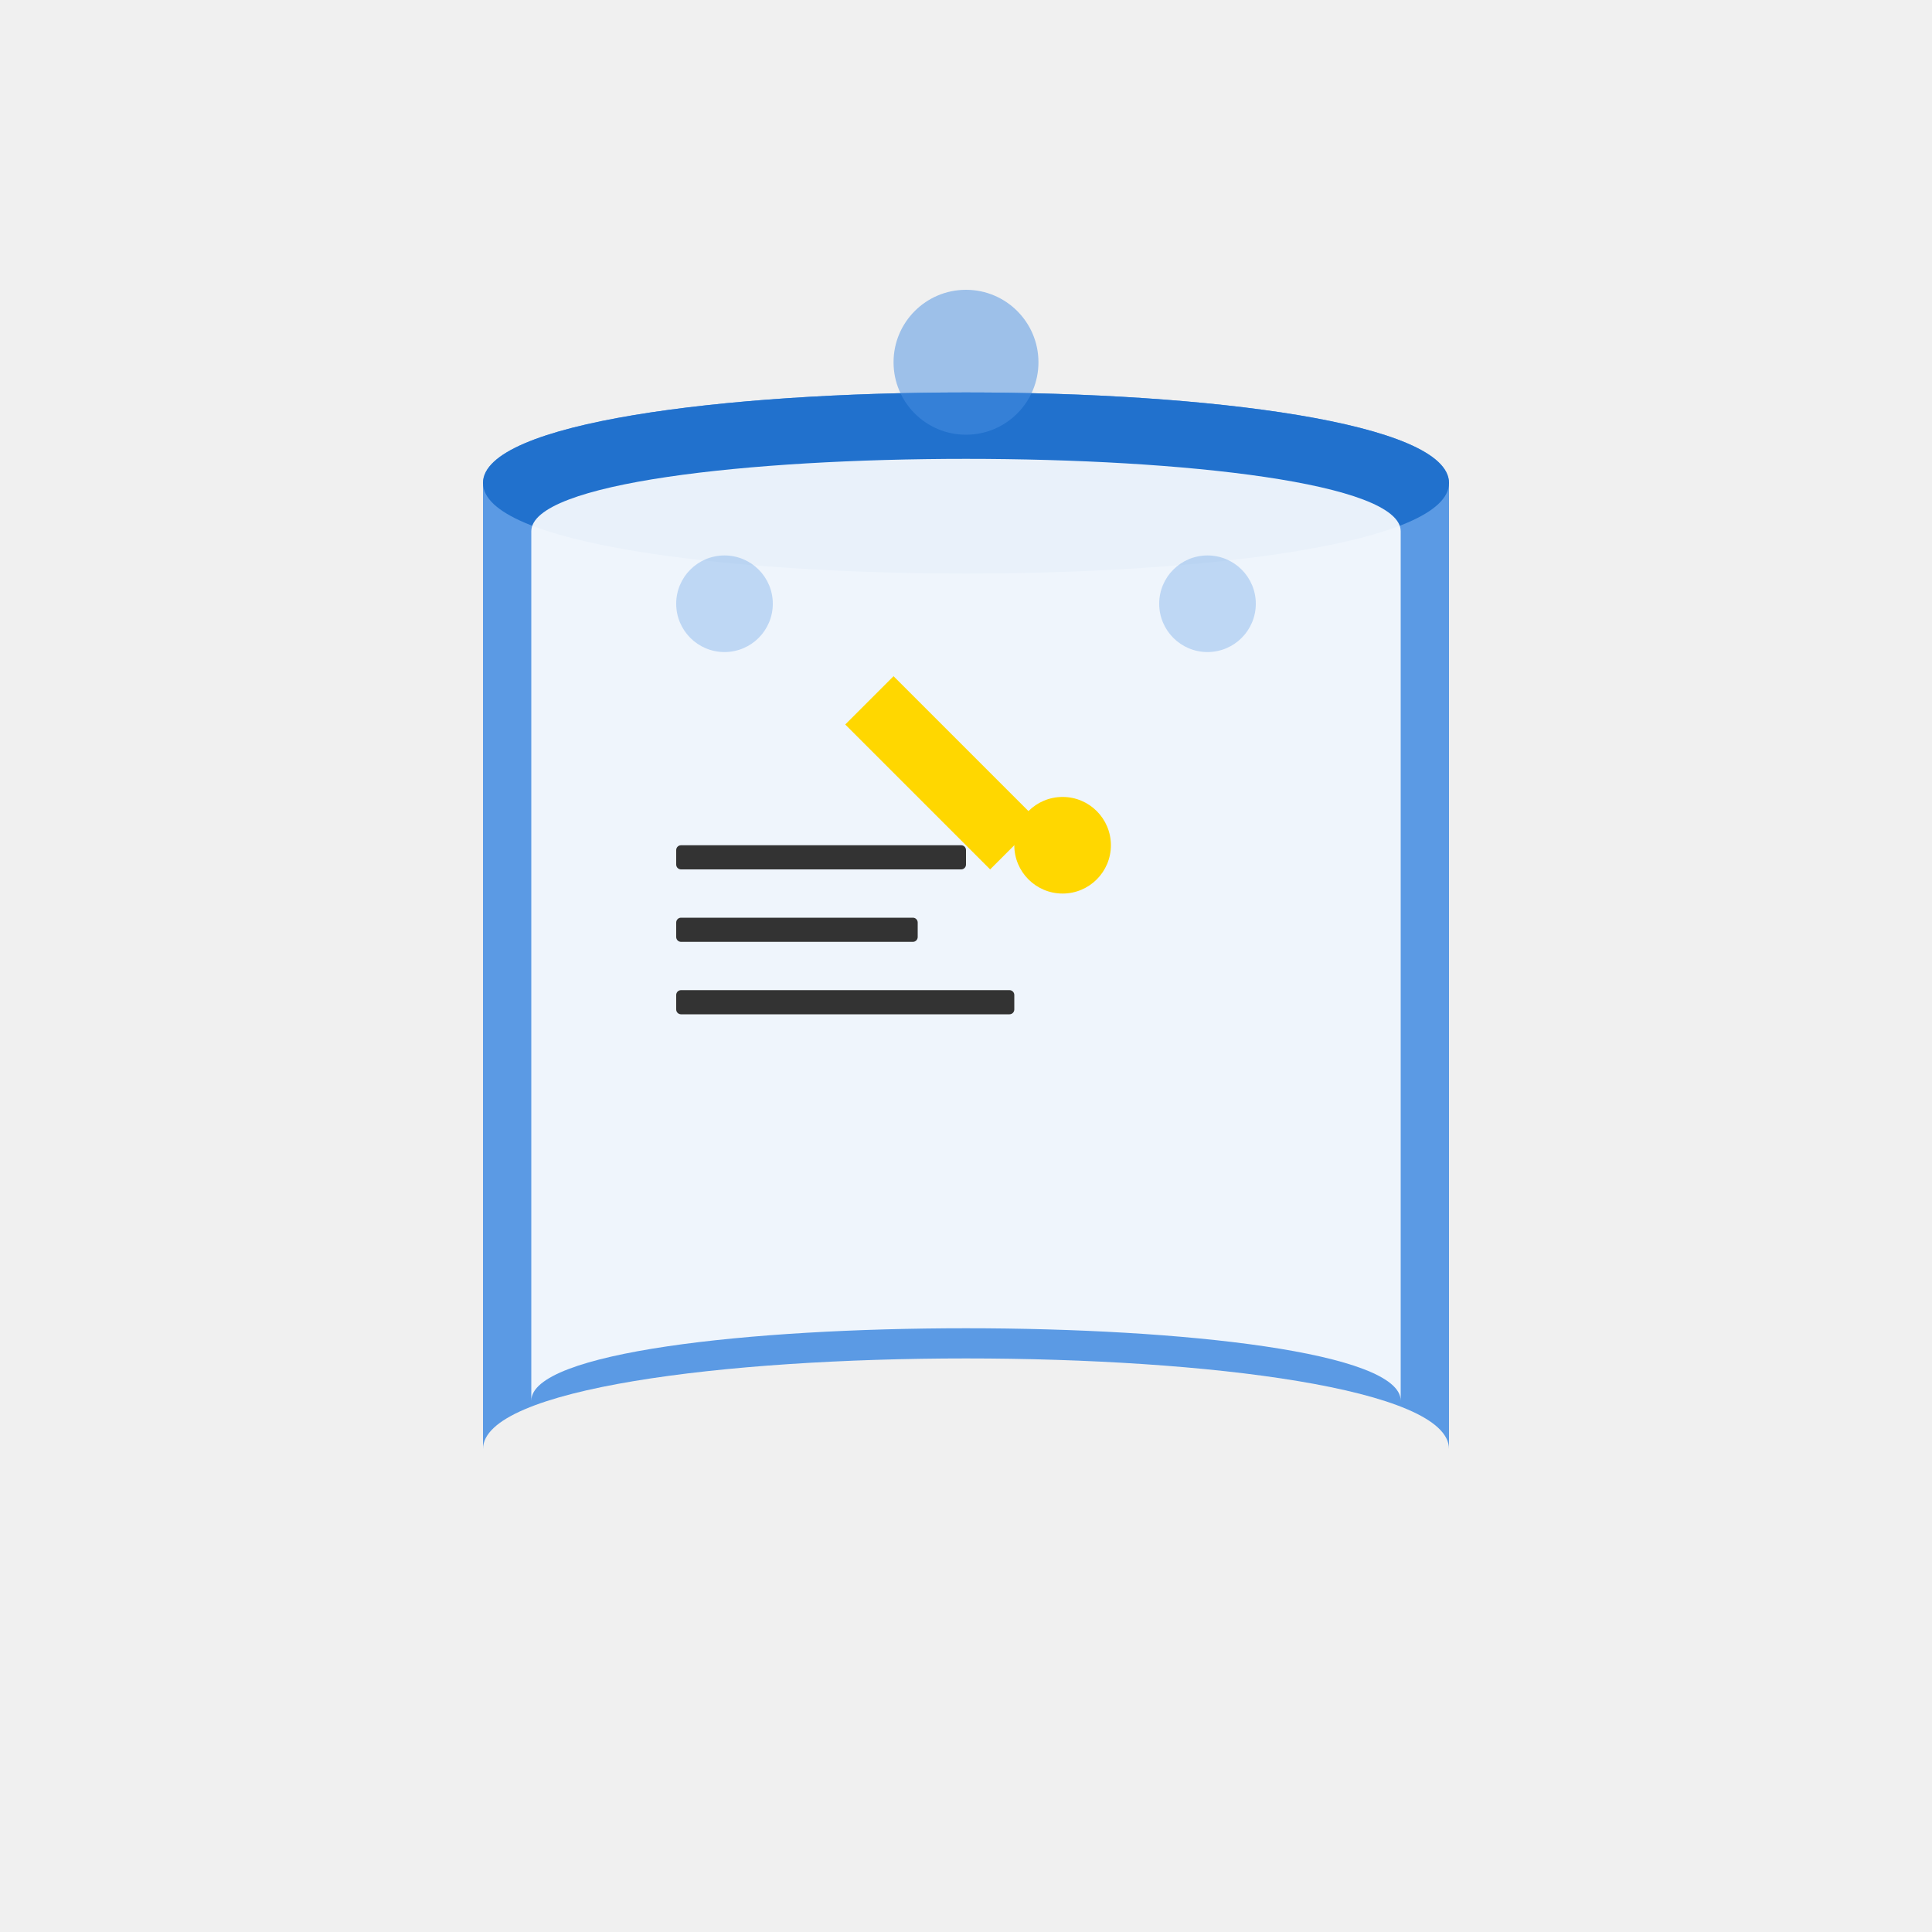
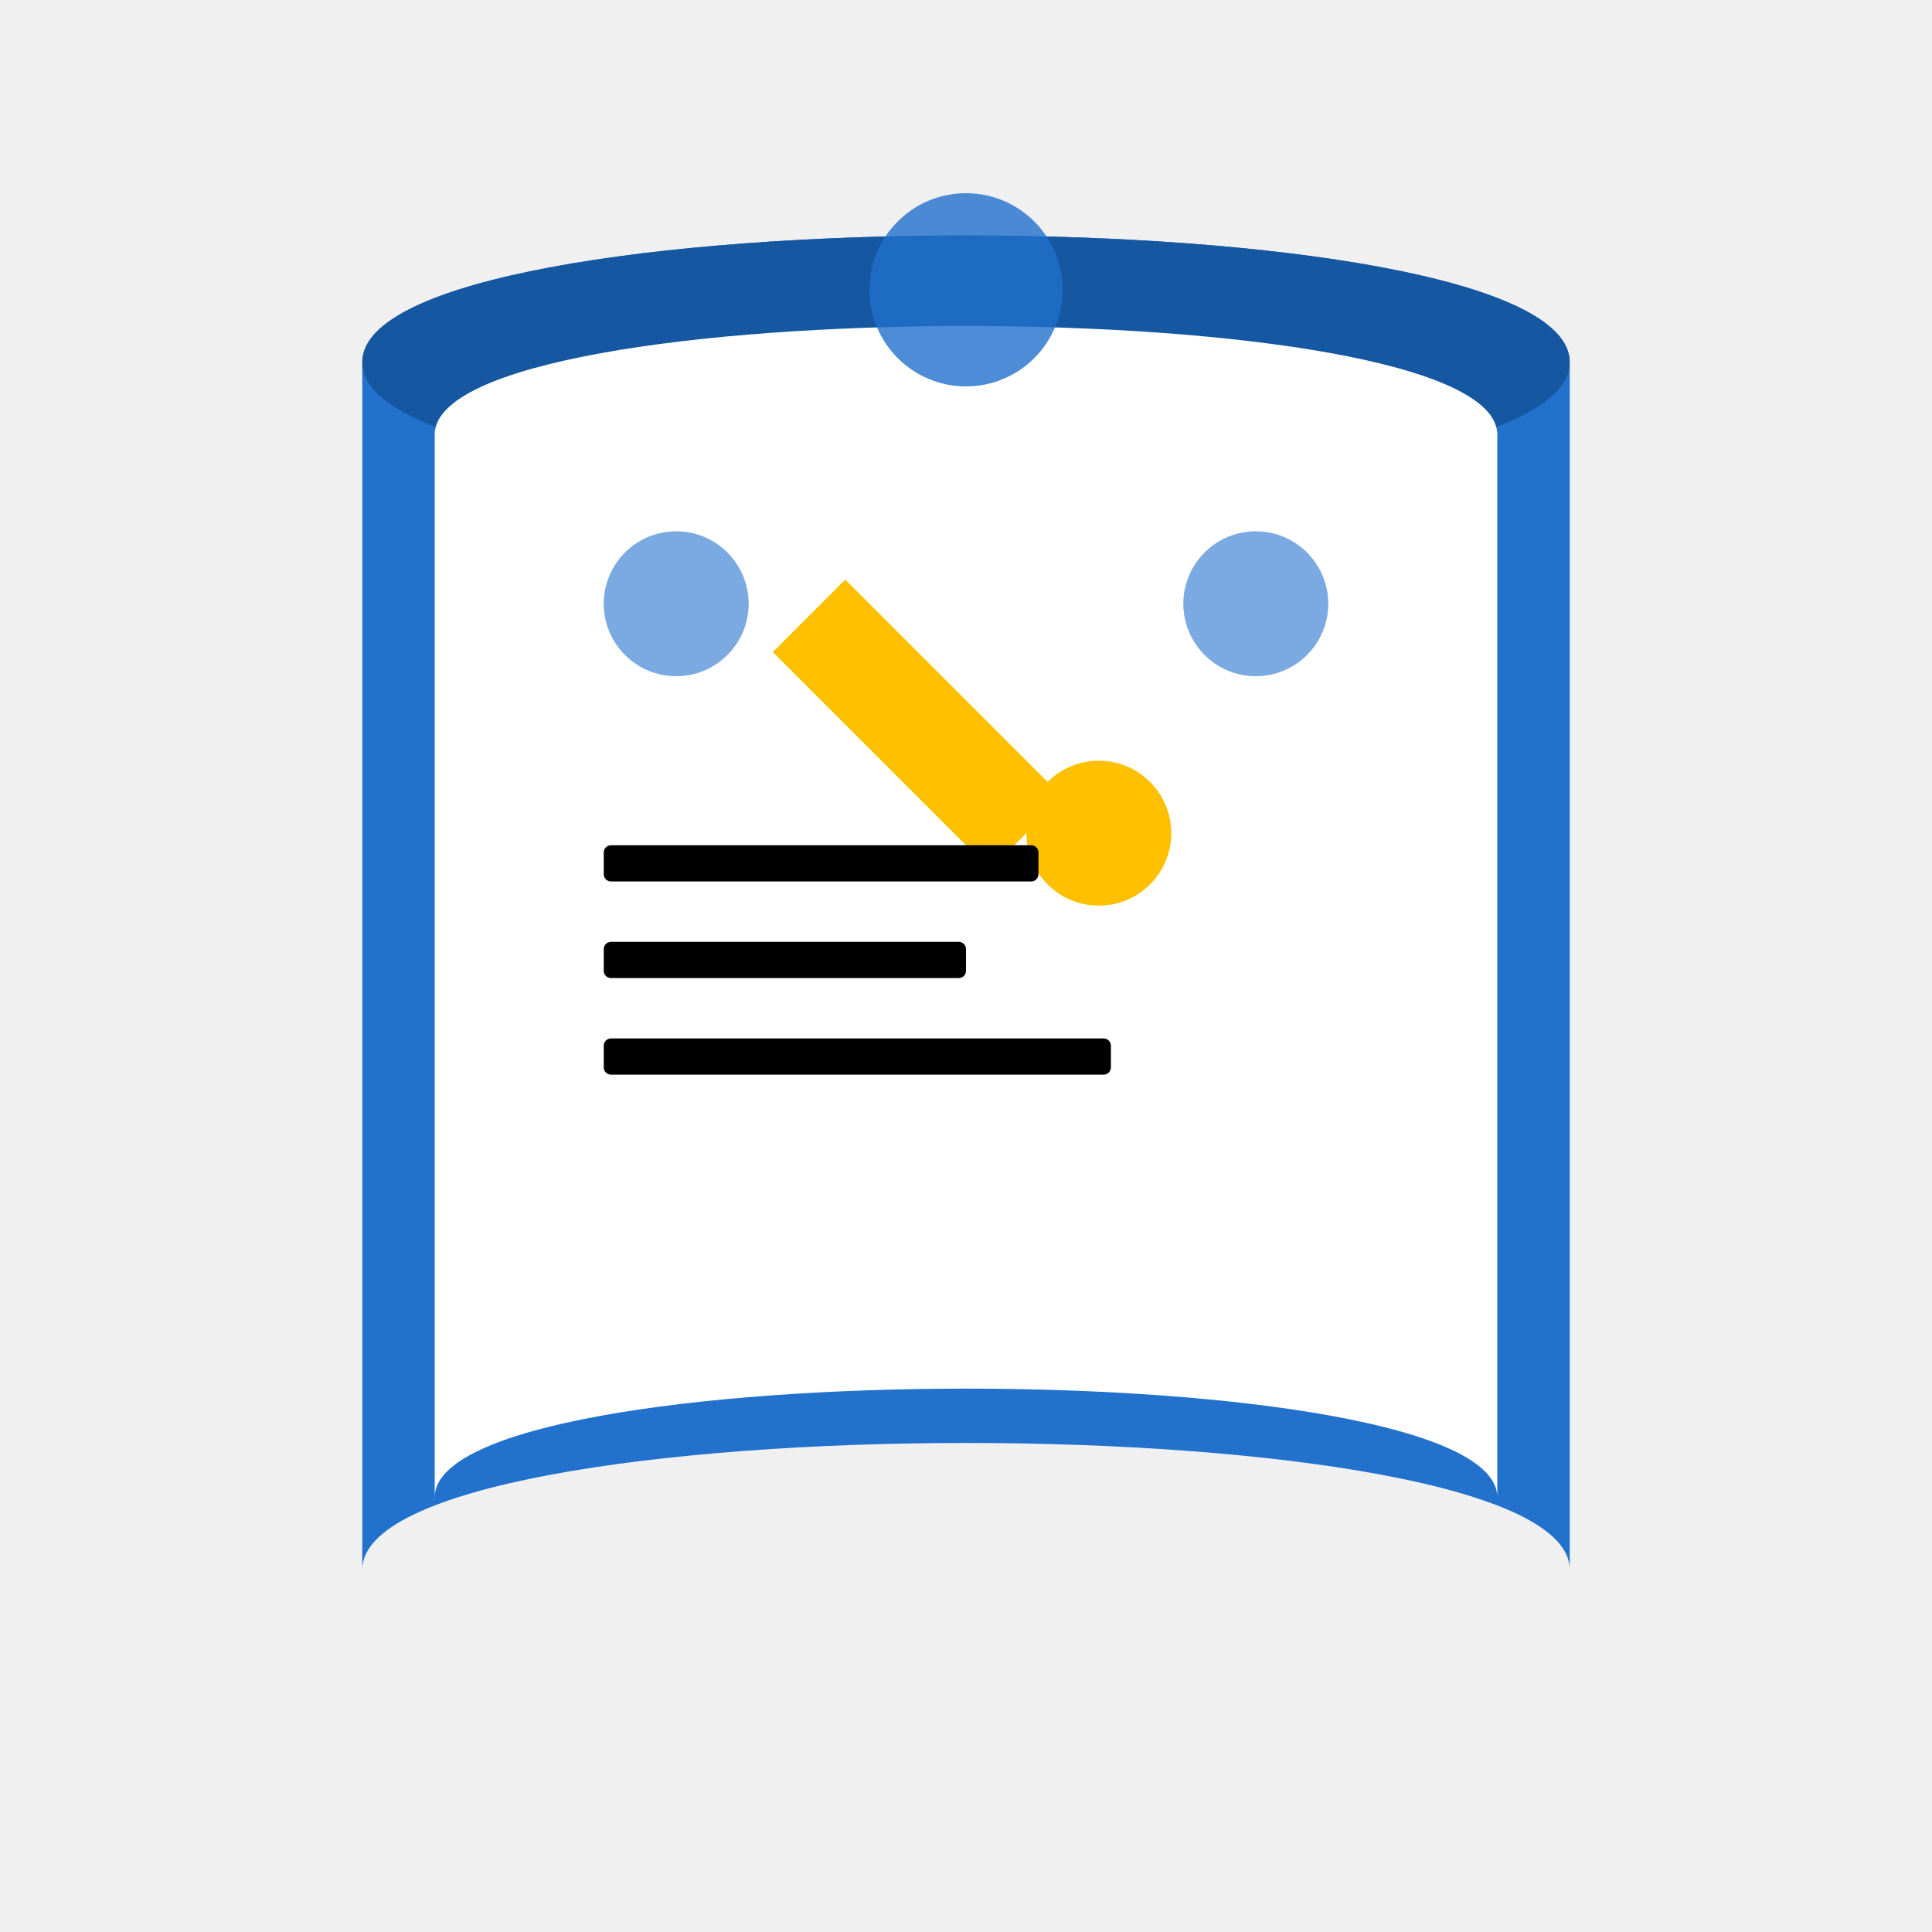
<svg xmlns="http://www.w3.org/2000/svg" width="800px" height="800px" viewBox="0 0 800 800" version="1.1">
  <g id="StudySpace-Logo" stroke="none" stroke-width="1" fill="none" fill-rule="evenodd">
-     <path d="M200,600 C200,550 600,550 600,600 L600,200 C600,150 200,150 200,200 L200,600 Z" fill="#4A90E2" opacity="0.9" />
-     <path d="M200,200 C200,150 600,150 600,200 C600,250 200,250 200,200 Z" fill="#2171CD" />
-     <path d="M220,580 C220,540 580,540 580,580 L580,220 C580,180 220,180 220,220 L220,580 Z" fill="#FFFFFF" opacity="0.9" />
-     <g transform="translate(350, 300)" fill="#FFD700">
-       <path d="M0,0 L60,60 L80,40 L20,-20 Z" />
-       <circle cx="90" cy="50" r="20" />
+     <path d="M150,650 C150,580 650,580 650,650 L650,150 C650,80 150,80 150,150 L150,650 Z" fill="#2171CD" opacity="1" />
+     <path d="M150,150 C150,80 650,80 650,150 C650,220 150,220 150,150 Z" fill="#1557A0" />
+     <path d="M180,620 C180,560 620,560 620,620 L620,180 C620,120 180,120 180,180 L180,620 Z" fill="#FFFFFF" opacity="1" />
+     <g transform="translate(320, 270)" fill="#FFC000">
+       <path d="M0,0 L90,90 L120,60 L30,-30 Z" />
+       <circle cx="135" cy="75" r="30" />
    </g>
-     <g transform="translate(280, 350)" fill="#333333">
-       <rect x="0" y="0" width="120" height="10" rx="2" />
-       <rect x="0" y="30" width="100" height="10" rx="2" />
-       <rect x="0" y="60" width="140" height="10" rx="2" />
+     <g transform="translate(250, 350)" fill="#000000">
+       <rect x="0" y="0" width="180" height="15" rx="3" />
+       <rect x="0" y="40" width="150" height="15" rx="3" />
+       <rect x="0" y="80" width="210" height="15" rx="3" />
    </g>
-     <circle cx="400" cy="150" r="30" fill="#4A90E2" opacity="0.5" />
-     <circle cx="500" cy="250" r="20" fill="#4A90E2" opacity="0.3" />
-     <circle cx="300" cy="250" r="20" fill="#4A90E2" opacity="0.3" />
+     <circle cx="400" cy="120" r="40" fill="#2171CD" opacity="0.8" />
+     <circle cx="520" cy="250" r="30" fill="#2171CD" opacity="0.6" />
+     <circle cx="280" cy="250" r="30" fill="#2171CD" opacity="0.6" />
  </g>
</svg>
